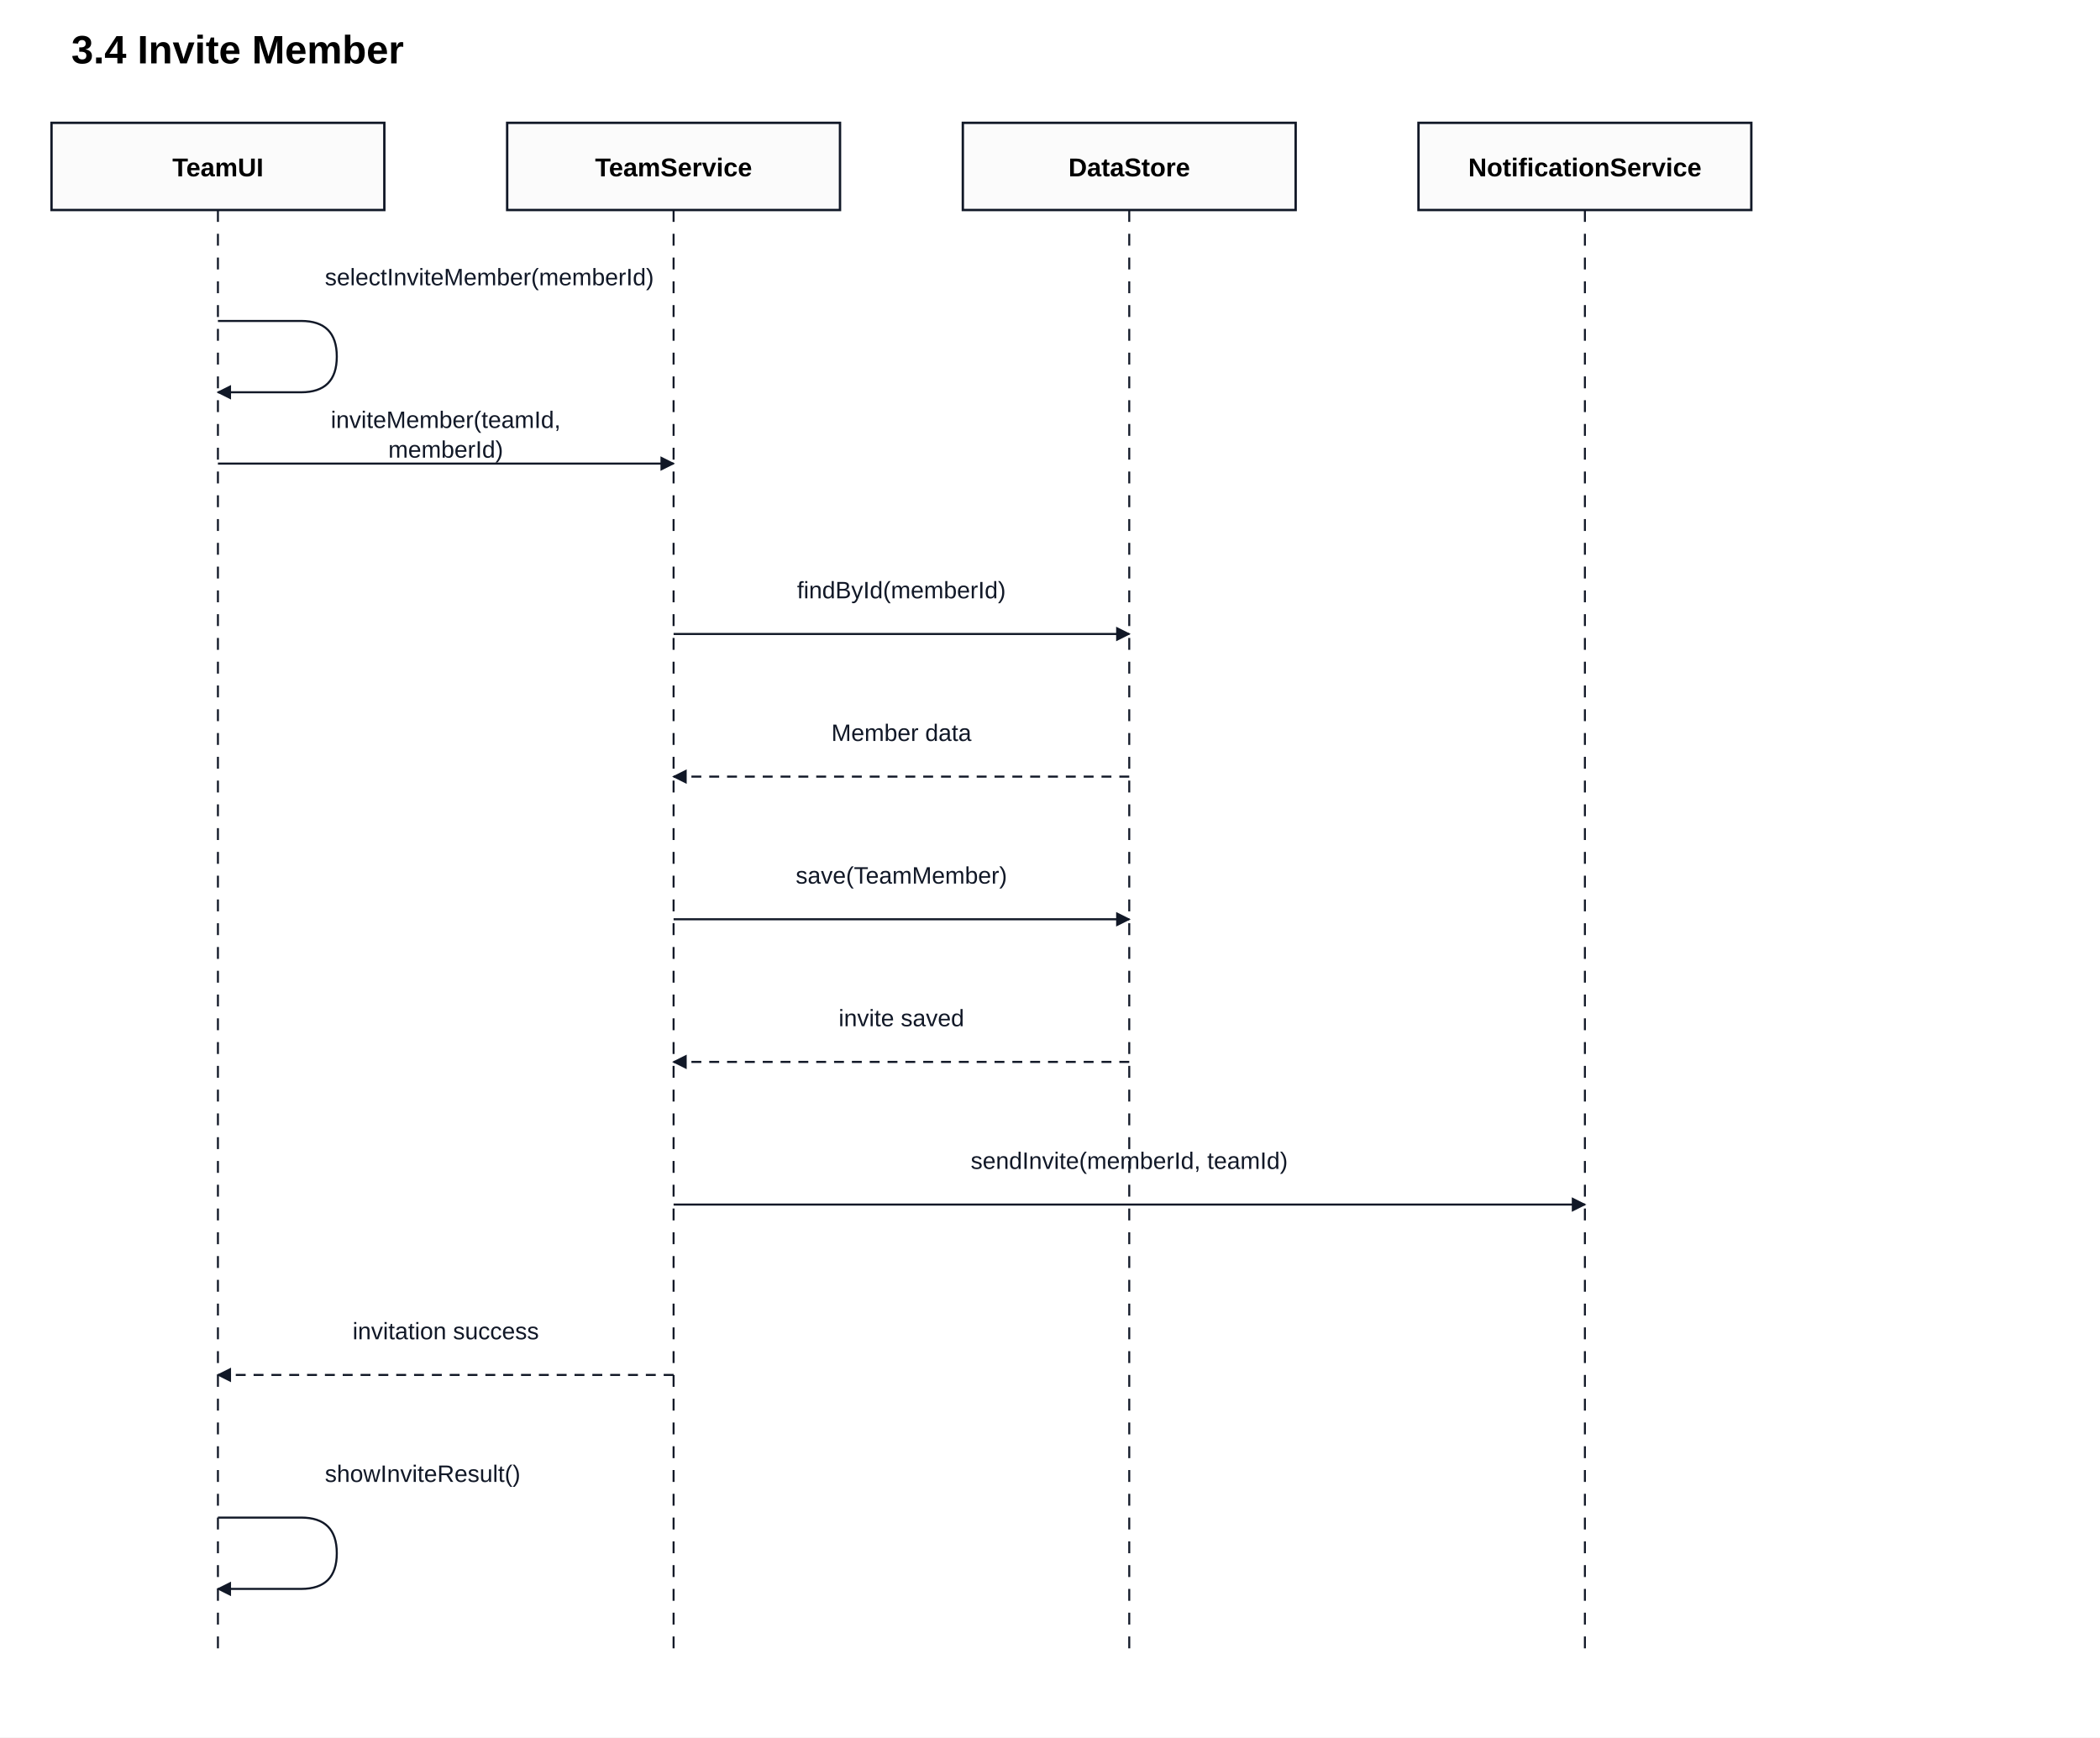
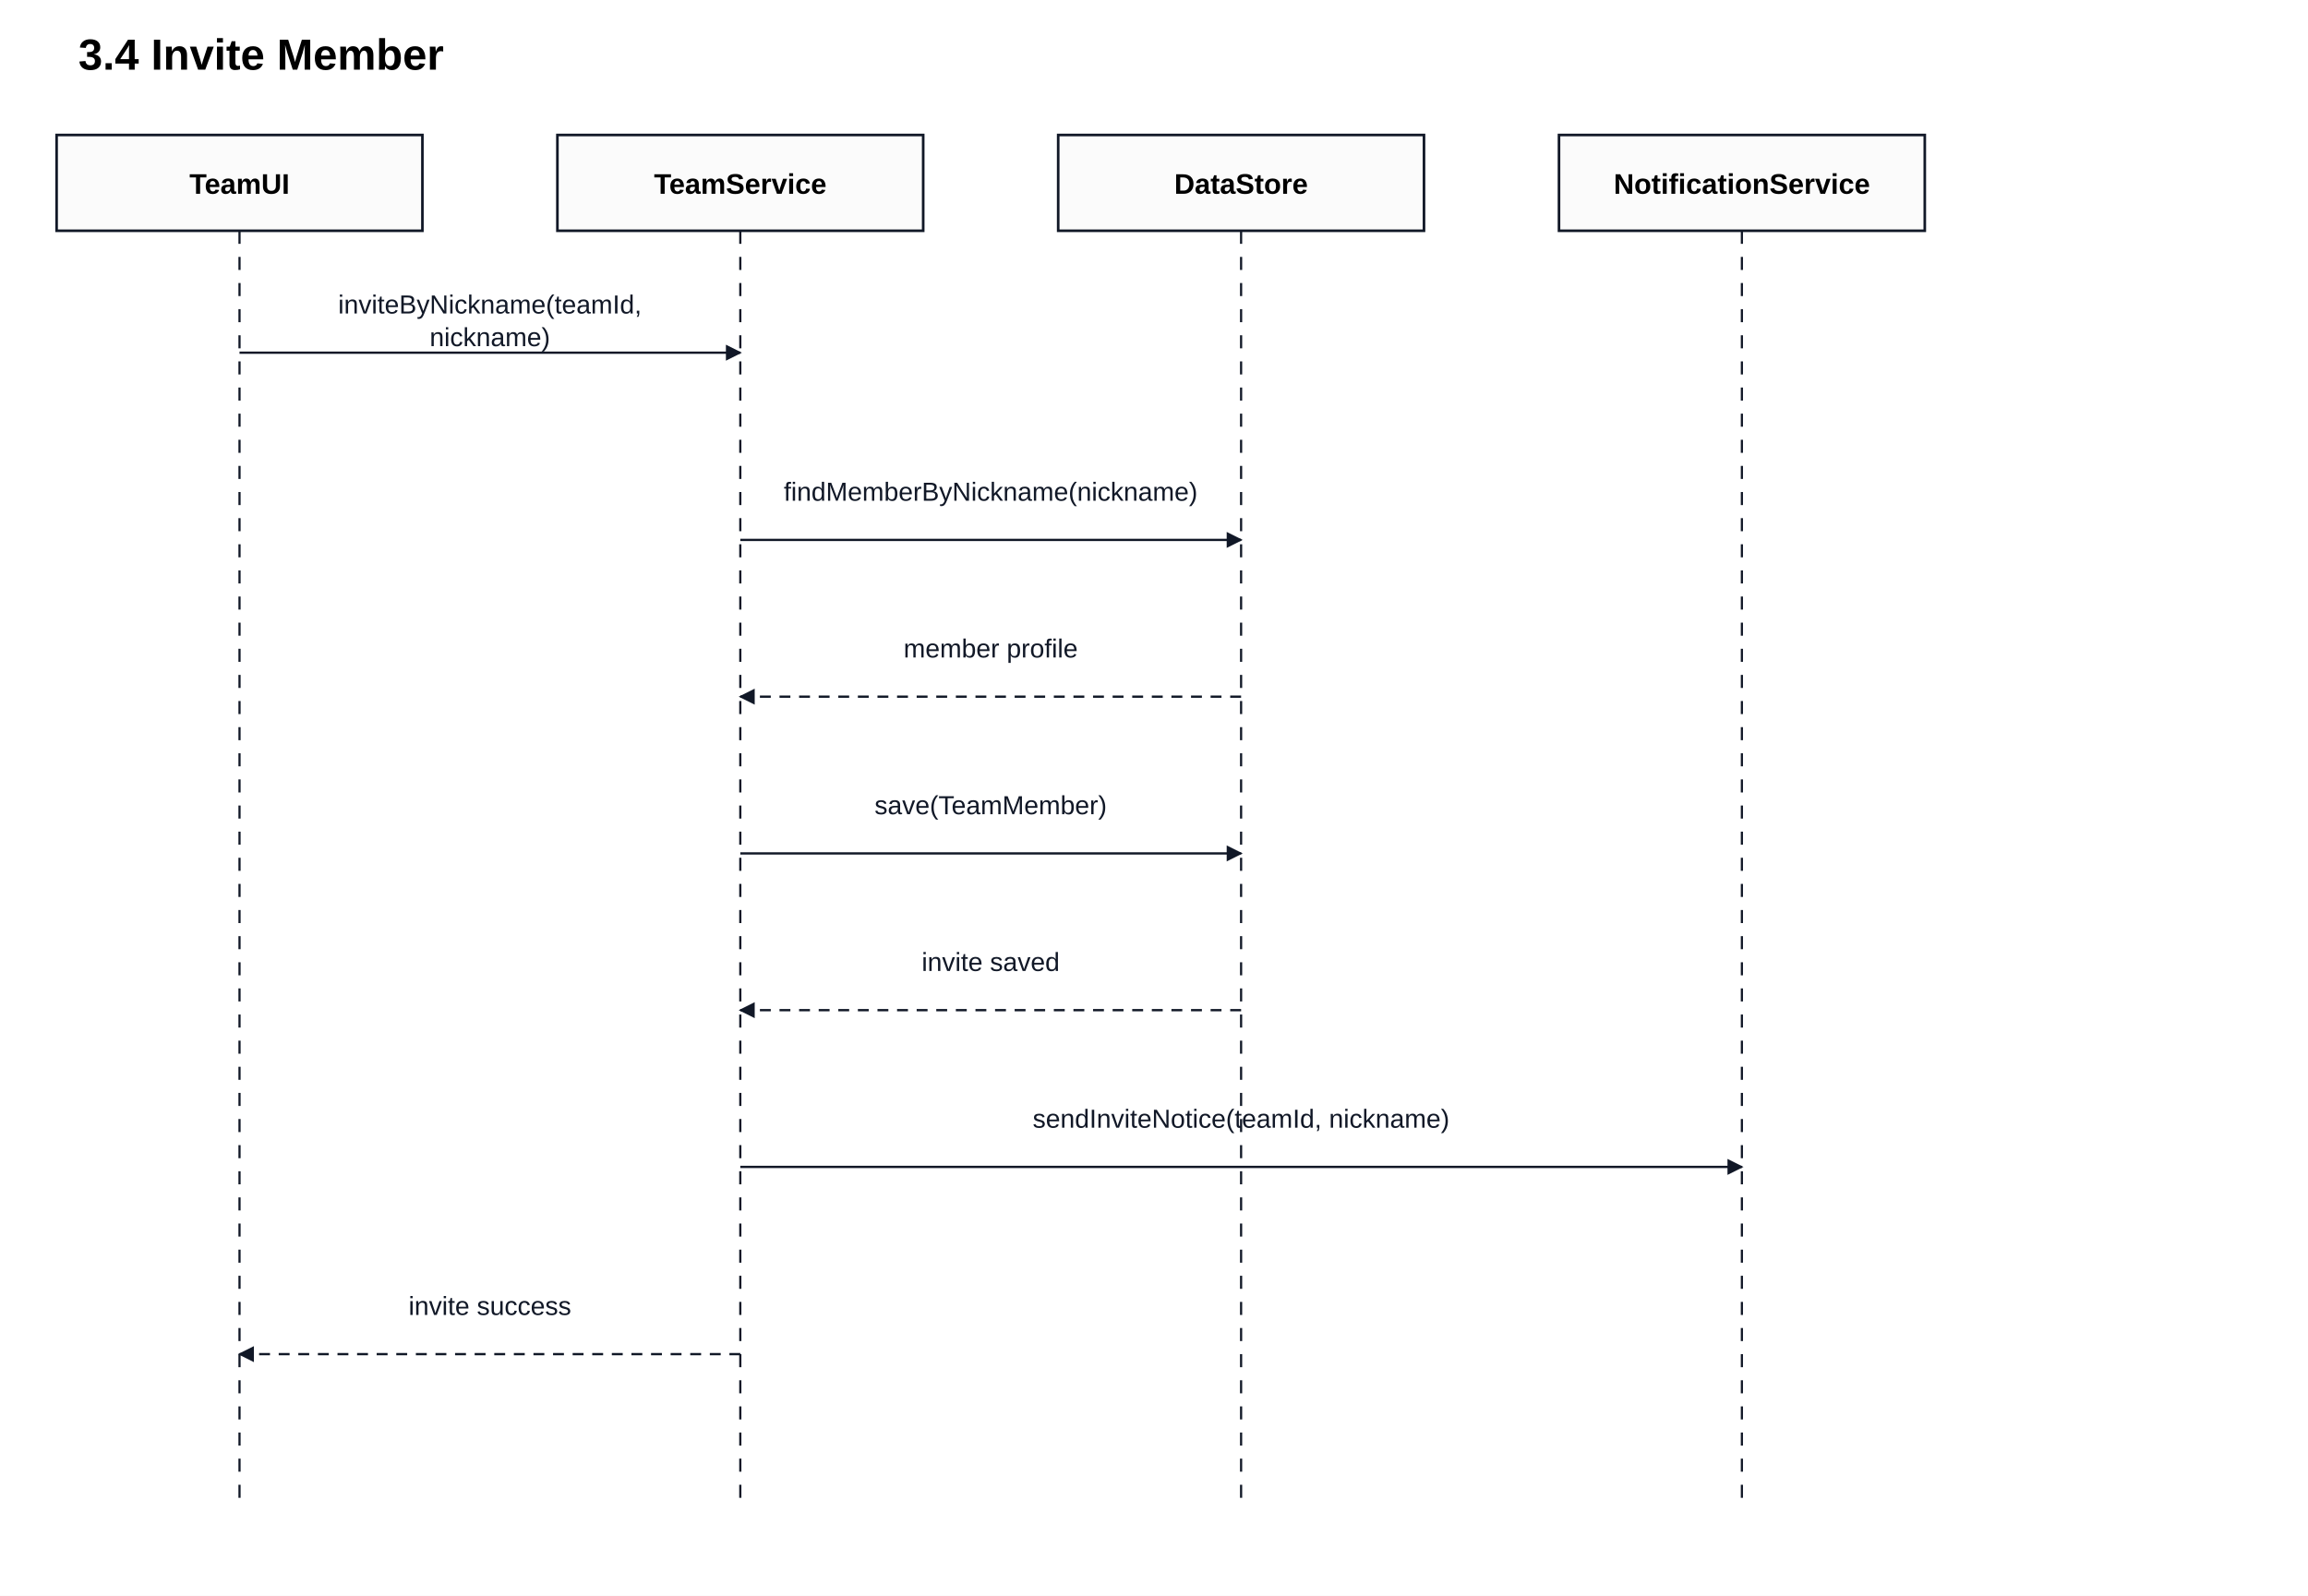
- <svg xmlns="http://www.w3.org/2000/svg" width="1060" height="877" viewBox="0 0 1060 877">
+ <svg xmlns="http://www.w3.org/2000/svg" width="1060" height="733" viewBox="0 0 1060 733">
  <defs>
    <marker id="arrow" viewBox="0 0 10 10" refX="9" refY="5" markerWidth="7" markerHeight="7" orient="auto">
      <path d="M0 0 L10 5 L0 10 z" fill="#111827" />
    </marker>
    <marker id="hollowArrow" viewBox="0 0 10 10" refX="9" refY="5" markerWidth="7" markerHeight="7" orient="auto">
      <path d="M0 0 L10 5 L0 10 z" fill="#fbfbfb" stroke="#111827" />
    </marker>
    <marker id="diamond" viewBox="0 0 16 10" refX="1" refY="5" markerWidth="11" markerHeight="9" orient="auto">
      <path d="M1 5 L8 1 L15 5 L8 9 z" fill="#111827" stroke="#111827" />
    </marker>
  </defs>
  <rect width="100%" height="100%" fill="#ffffff" />
  <text x="36" y="32" font-family="Arial, sans-serif" font-size="20" font-weight="700">3.4 Invite Member</text>
  <rect x="26" y="62" width="168" height="44" fill="#fbfbfb" stroke="#111827" stroke-width="1.2" />
  <text x="110" y="89" text-anchor="middle" font-family="Arial, sans-serif" font-size="13" font-weight="700">TeamUI</text>
-   <line x1="110" y1="106" x2="110" y2="837" stroke="#111827" stroke-width="1" stroke-dasharray="6 6" />
+   <line x1="110" y1="106" x2="110" y2="693" stroke="#111827" stroke-width="1" stroke-dasharray="6 6" />
  <rect x="256" y="62" width="168" height="44" fill="#fbfbfb" stroke="#111827" stroke-width="1.2" />
  <text x="340" y="89" text-anchor="middle" font-family="Arial, sans-serif" font-size="13" font-weight="700">TeamService</text>
-   <line x1="340" y1="106" x2="340" y2="837" stroke="#111827" stroke-width="1" stroke-dasharray="6 6" />
+   <line x1="340" y1="106" x2="340" y2="693" stroke="#111827" stroke-width="1" stroke-dasharray="6 6" />
  <rect x="486" y="62" width="168" height="44" fill="#fbfbfb" stroke="#111827" stroke-width="1.2" />
  <text x="570" y="89" text-anchor="middle" font-family="Arial, sans-serif" font-size="13" font-weight="700">DataStore</text>
-   <line x1="570" y1="106" x2="570" y2="837" stroke="#111827" stroke-width="1" stroke-dasharray="6 6" />
+   <line x1="570" y1="106" x2="570" y2="693" stroke="#111827" stroke-width="1" stroke-dasharray="6 6" />
  <rect x="716" y="62" width="168" height="44" fill="#fbfbfb" stroke="#111827" stroke-width="1.2" />
  <text x="800" y="89" text-anchor="middle" font-family="Arial, sans-serif" font-size="13" font-weight="700">NotificationService</text>
-   <line x1="800" y1="106" x2="800" y2="837" stroke="#111827" stroke-width="1" stroke-dasharray="6 6" />
-   <path d="M110 162 h42 q18 0 18 18 q0 18 -18 18 h-42" fill="none" stroke="#111827" stroke-width="1.05" marker-end="url(#arrow)" />
-   <text x="164" y="144" text-anchor="start" font-family="Arial, sans-serif" font-size="12" font-weight="400" fill="#111827">selectInviteMember(memberId)</text>
-   <line x1="110" y1="234" x2="340" y2="234" stroke="#111827" stroke-width="1.05" marker-end="url(#arrow)" />
-   <text x="225" y="216" text-anchor="middle" font-family="Arial, sans-serif" font-size="12" font-weight="400" fill="#111827">inviteMember(teamId,</text>
-   <text x="225" y="231" text-anchor="middle" font-family="Arial, sans-serif" font-size="12" font-weight="400" fill="#111827">memberId)</text>
-   <line x1="340" y1="320" x2="570" y2="320" stroke="#111827" stroke-width="1.05" marker-end="url(#arrow)" />
-   <text x="455" y="302" text-anchor="middle" font-family="Arial, sans-serif" font-size="12" font-weight="400" fill="#111827">findById(memberId)</text>
-   <line x1="570" y1="392" x2="340" y2="392" stroke="#111827" stroke-width="1.05" marker-end="url(#arrow)" stroke-dasharray="5 4" />
-   <text x="455" y="374" text-anchor="middle" font-family="Arial, sans-serif" font-size="12" font-weight="400" fill="#111827">Member data</text>
-   <line x1="340" y1="464" x2="570" y2="464" stroke="#111827" stroke-width="1.05" marker-end="url(#arrow)" />
-   <text x="455" y="446" text-anchor="middle" font-family="Arial, sans-serif" font-size="12" font-weight="400" fill="#111827">save(TeamMember)</text>
-   <line x1="570" y1="536" x2="340" y2="536" stroke="#111827" stroke-width="1.05" marker-end="url(#arrow)" stroke-dasharray="5 4" />
-   <text x="455" y="518" text-anchor="middle" font-family="Arial, sans-serif" font-size="12" font-weight="400" fill="#111827">invite saved</text>
-   <line x1="340" y1="608" x2="800" y2="608" stroke="#111827" stroke-width="1.05" marker-end="url(#arrow)" />
-   <text x="570" y="590" text-anchor="middle" font-family="Arial, sans-serif" font-size="12" font-weight="400" fill="#111827">sendInvite(memberId, teamId)</text>
-   <line x1="340" y1="694" x2="110" y2="694" stroke="#111827" stroke-width="1.05" marker-end="url(#arrow)" stroke-dasharray="5 4" />
-   <text x="225" y="676" text-anchor="middle" font-family="Arial, sans-serif" font-size="12" font-weight="400" fill="#111827">invitation success</text>
-   <path d="M110 766 h42 q18 0 18 18 q0 18 -18 18 h-42" fill="none" stroke="#111827" stroke-width="1.05" marker-end="url(#arrow)" />
-   <text x="164" y="748" text-anchor="start" font-family="Arial, sans-serif" font-size="12" font-weight="400" fill="#111827">showInviteResult()</text>
+   <line x1="800" y1="106" x2="800" y2="693" stroke="#111827" stroke-width="1" stroke-dasharray="6 6" />
+   <line x1="110" y1="162" x2="340" y2="162" stroke="#111827" stroke-width="1.05" marker-end="url(#arrow)" />
+   <text x="225" y="144" text-anchor="middle" font-family="Arial, sans-serif" font-size="12" font-weight="400" fill="#111827">inviteByNickname(teamId,</text>
+   <text x="225" y="159" text-anchor="middle" font-family="Arial, sans-serif" font-size="12" font-weight="400" fill="#111827">nickname)</text>
+   <line x1="340" y1="248" x2="570" y2="248" stroke="#111827" stroke-width="1.05" marker-end="url(#arrow)" />
+   <text x="455" y="230" text-anchor="middle" font-family="Arial, sans-serif" font-size="12" font-weight="400" fill="#111827">findMemberByNickname(nickname)</text>
+   <line x1="570" y1="320" x2="340" y2="320" stroke="#111827" stroke-width="1.05" marker-end="url(#arrow)" stroke-dasharray="5 4" />
+   <text x="455" y="302" text-anchor="middle" font-family="Arial, sans-serif" font-size="12" font-weight="400" fill="#111827">member profile</text>
+   <line x1="340" y1="392" x2="570" y2="392" stroke="#111827" stroke-width="1.05" marker-end="url(#arrow)" />
+   <text x="455" y="374" text-anchor="middle" font-family="Arial, sans-serif" font-size="12" font-weight="400" fill="#111827">save(TeamMember)</text>
+   <line x1="570" y1="464" x2="340" y2="464" stroke="#111827" stroke-width="1.05" marker-end="url(#arrow)" stroke-dasharray="5 4" />
+   <text x="455" y="446" text-anchor="middle" font-family="Arial, sans-serif" font-size="12" font-weight="400" fill="#111827">invite saved</text>
+   <line x1="340" y1="536" x2="800" y2="536" stroke="#111827" stroke-width="1.05" marker-end="url(#arrow)" />
+   <text x="570" y="518" text-anchor="middle" font-family="Arial, sans-serif" font-size="12" font-weight="400" fill="#111827">sendInviteNotice(teamId, nickname)</text>
+   <line x1="340" y1="622" x2="110" y2="622" stroke="#111827" stroke-width="1.05" marker-end="url(#arrow)" stroke-dasharray="5 4" />
+   <text x="225" y="604" text-anchor="middle" font-family="Arial, sans-serif" font-size="12" font-weight="400" fill="#111827">invite success</text>
</svg>
